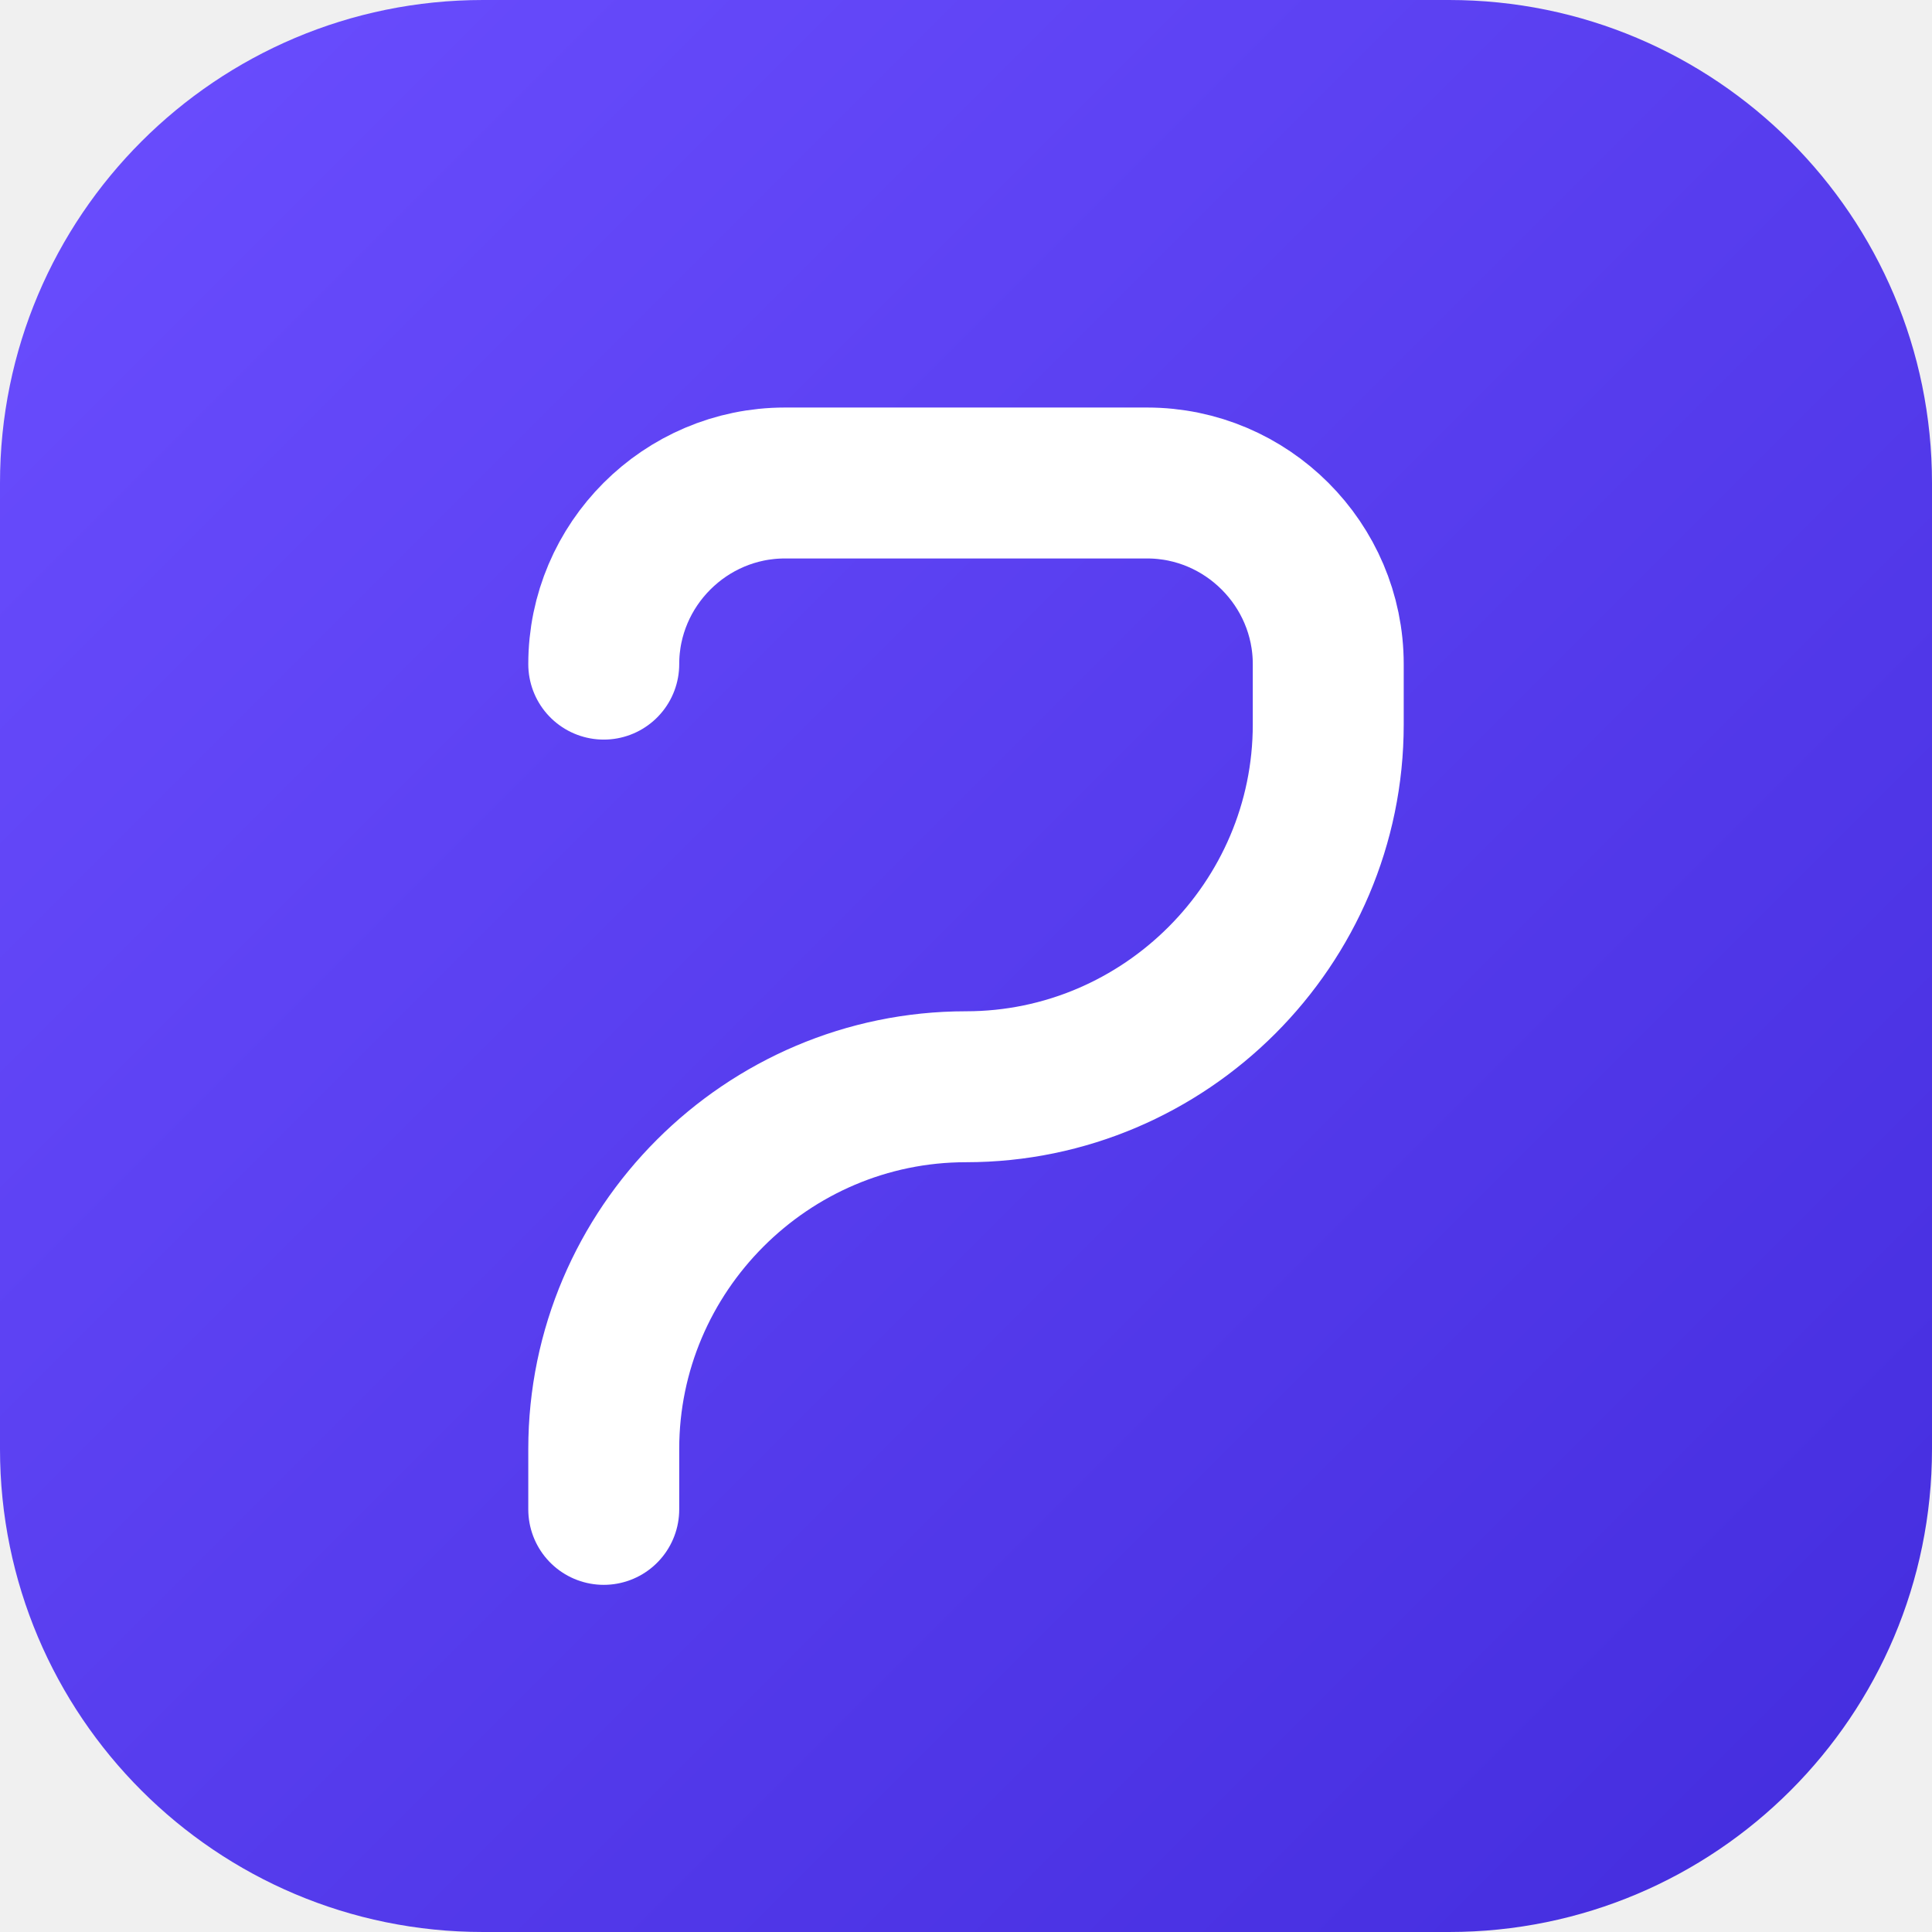
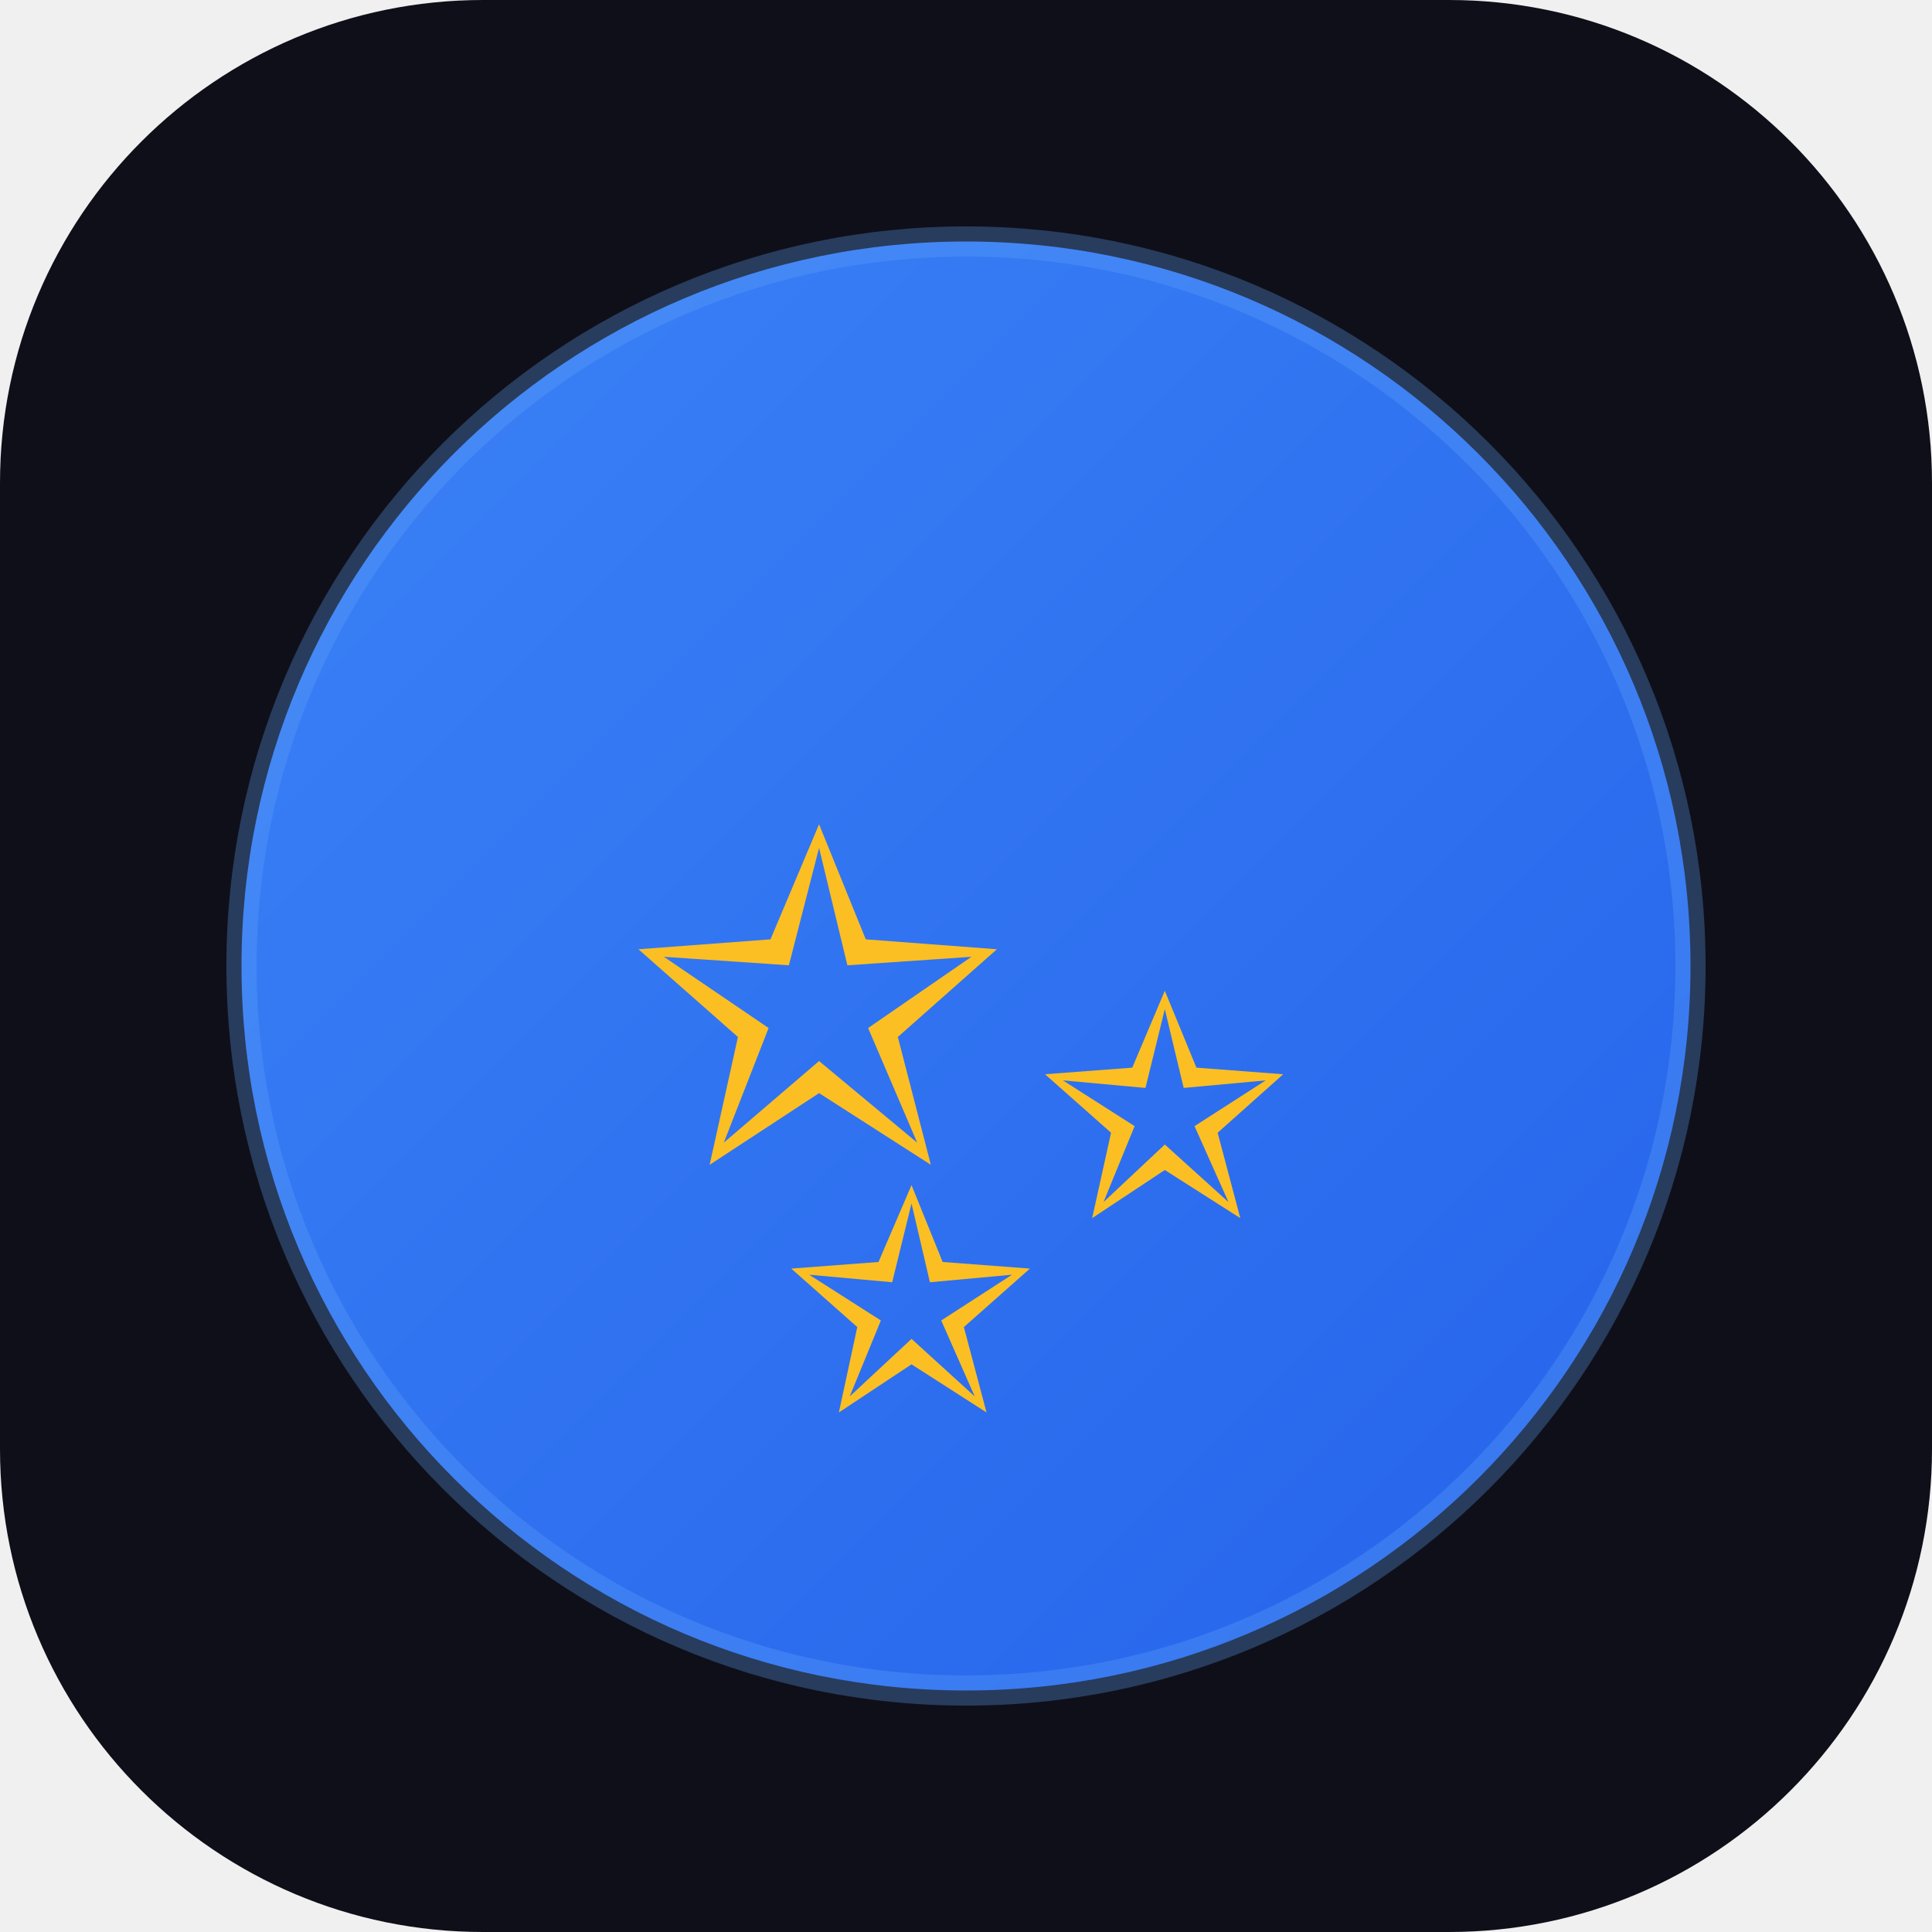
<svg xmlns="http://www.w3.org/2000/svg" viewBox="0 0 64 64">
  <defs>
-     <linearGradient id="g" x1="0%" y1="0%" x2="100%" y2="100%">
-       <stop offset="0%" stop-color="#6b4eff" />
-       <stop offset="100%" stop-color="#432cdd" />
+     <linearGradient id="kelly-blue-gradient" x1="0%" y1="0%" x2="100%" y2="100%">
+       <stop offset="0%" stop-color="#3b82f6" />
+       <stop offset="100%" stop-color="#2563eb" />
    </linearGradient>
+     <radialGradient id="sparkle-glow" cx="50%" cy="50%" r="50%">
+       <stop offset="0%" stop-color="#fbbf24" stop-opacity="0.9" />
+       <stop offset="100%" stop-color="#f59e0b" stop-opacity="0" />
+     </radialGradient>
  </defs>
-   <rect width="64" height="64" rx="16" fill="url(#g)" />
-   <path d="M20 22c0-3.3 2.7-6 6-6h12c3.3 0 6 2.7 6 6v2c0 6.6-5.4 12-12 12s-12 5.4-12 12v2" stroke="#fff" stroke-width="5" stroke-linecap="round" fill="none" />
+   <rect width="64" height="64" rx="16" fill="#0f0f1a" />
+   <circle cx="32" cy="32" r="24" fill="url(#kelly-blue-gradient)" />
+   <text x="32" y="38" font-size="28" fill="#fbbf24" font-family="system-ui" text-anchor="middle" dominant-baseline="central">✨</text>
+   <circle cx="32" cy="32" r="24" stroke="#60a5fa" stroke-width="1" fill="none" opacity="0.3" />
</svg>
